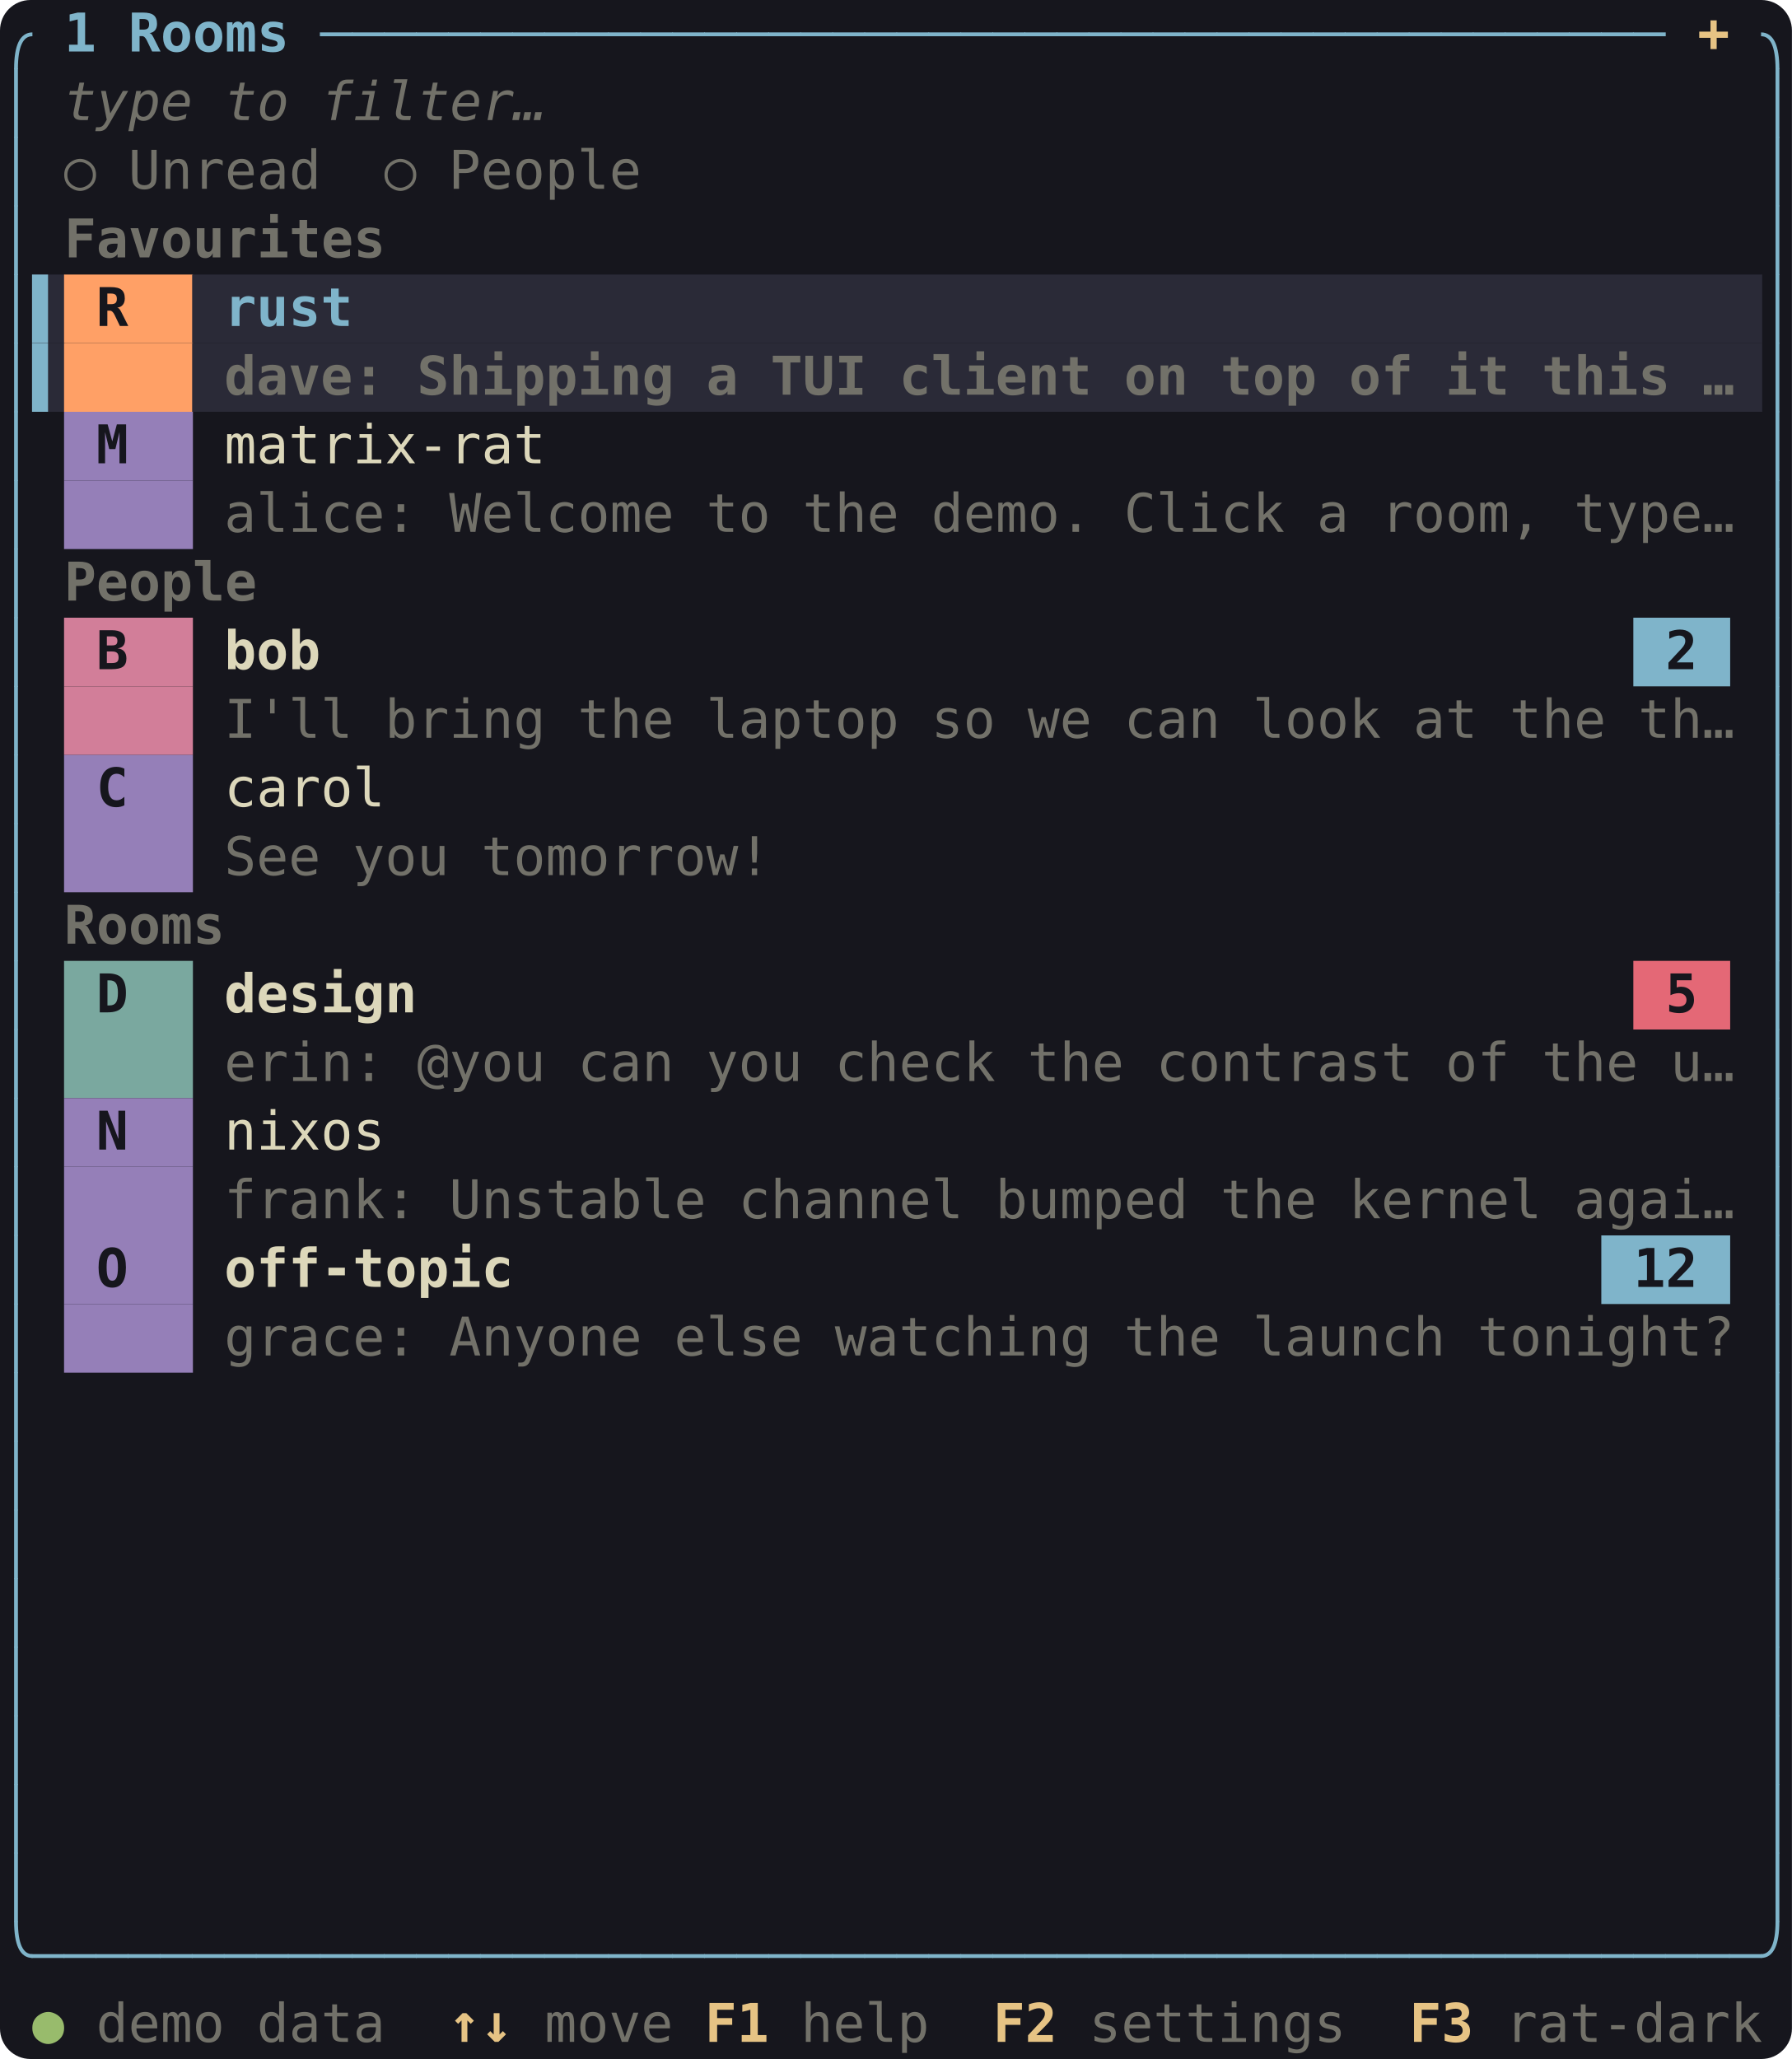
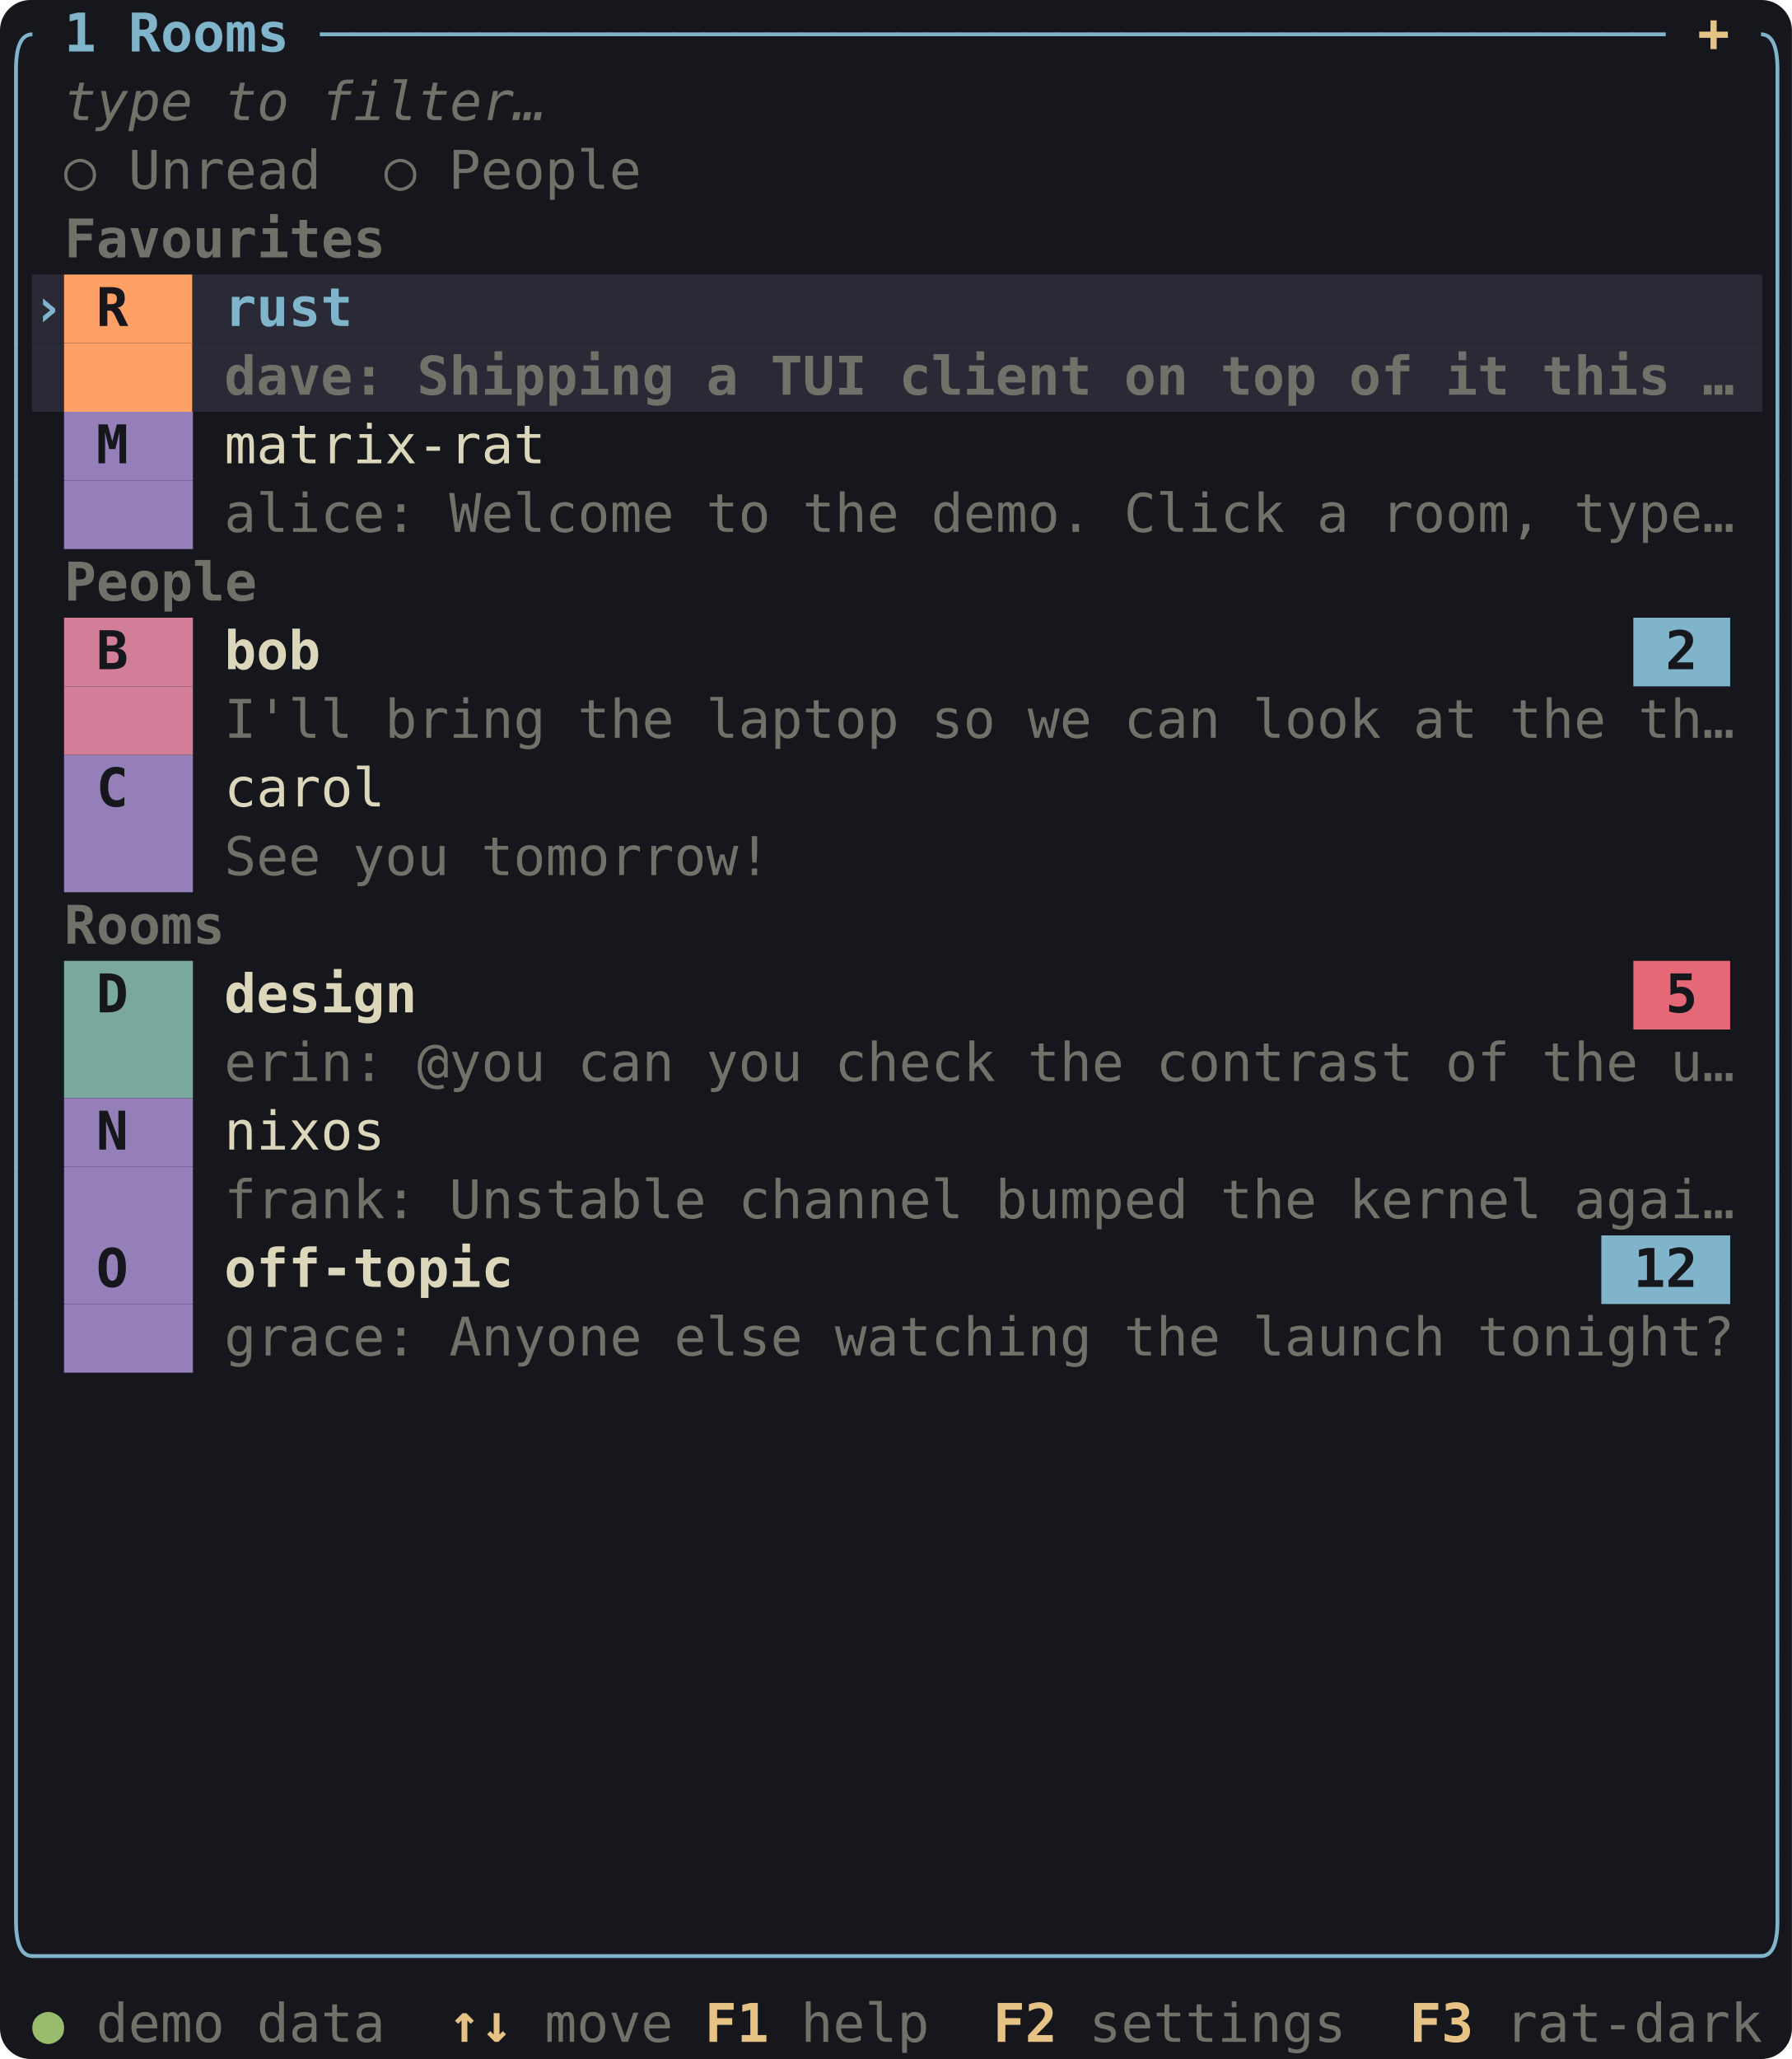
<svg xmlns="http://www.w3.org/2000/svg" viewBox="0 0 470 540" font-family="ui-monospace, 'JetBrains Mono', 'DejaVu Sans Mono', Menlo, Consolas, monospace" font-size="14">
  <clipPath id="screen">
    <rect width="470" height="540" rx="8" />
  </clipPath>
  <g clip-path="url(#screen)">
    <rect width="100%" height="100%" fill="#16161d" />
    <g fill="#7fb4ca" stroke="#7fb4ca">
      <path d="M4.2 18.1 Q4.2 9.0 8.5 9.0" stroke-width="1" fill="none" />
    </g>
    <text x="8.4" y="13.5" textLength="75.6" lengthAdjust="spacingAndGlyphs" xml:space="preserve" fill="#7fb4ca" font-weight="bold"> 1 Rooms </text>
    <g fill="#7fb4ca" stroke="#7fb4ca">
      <path d="M83.9 9.0 L92.5 9.0" stroke-width="1" fill="none" />
    </g>
    <g fill="#7fb4ca" stroke="#7fb4ca">
      <path d="M92.3 9.0 L100.9 9.0" stroke-width="1" fill="none" />
    </g>
    <g fill="#7fb4ca" stroke="#7fb4ca">
      <path d="M100.7 9.0 L109.3 9.0" stroke-width="1" fill="none" />
    </g>
    <g fill="#7fb4ca" stroke="#7fb4ca">
      <path d="M109.1 9.0 L117.7 9.0" stroke-width="1" fill="none" />
    </g>
    <g fill="#7fb4ca" stroke="#7fb4ca">
      <path d="M117.5 9.0 L126.1 9.0" stroke-width="1" fill="none" />
    </g>
    <g fill="#7fb4ca" stroke="#7fb4ca">
      <path d="M125.9 9.0 L134.5 9.0" stroke-width="1" fill="none" />
    </g>
    <g fill="#7fb4ca" stroke="#7fb4ca">
      <path d="M134.3 9.0 L142.9 9.0" stroke-width="1" fill="none" />
    </g>
    <g fill="#7fb4ca" stroke="#7fb4ca">
      <path d="M142.7 9.0 L151.3 9.0" stroke-width="1" fill="none" />
    </g>
    <g fill="#7fb4ca" stroke="#7fb4ca">
      <path d="M151.1 9.0 L159.7 9.0" stroke-width="1" fill="none" />
    </g>
    <g fill="#7fb4ca" stroke="#7fb4ca">
      <path d="M159.5 9.0 L168.1 9.0" stroke-width="1" fill="none" />
    </g>
    <g fill="#7fb4ca" stroke="#7fb4ca">
      <path d="M167.9 9.0 L176.5 9.0" stroke-width="1" fill="none" />
    </g>
    <g fill="#7fb4ca" stroke="#7fb4ca">
      <path d="M176.3 9.0 L184.9 9.0" stroke-width="1" fill="none" />
    </g>
    <g fill="#7fb4ca" stroke="#7fb4ca">
      <path d="M184.7 9.0 L193.3 9.0" stroke-width="1" fill="none" />
    </g>
    <g fill="#7fb4ca" stroke="#7fb4ca">
      <path d="M193.1 9.0 L201.7 9.0" stroke-width="1" fill="none" />
    </g>
    <g fill="#7fb4ca" stroke="#7fb4ca">
      <path d="M201.5 9.0 L210.1 9.0" stroke-width="1" fill="none" />
    </g>
    <g fill="#7fb4ca" stroke="#7fb4ca">
      <path d="M209.9 9.0 L218.5 9.0" stroke-width="1" fill="none" />
    </g>
    <g fill="#7fb4ca" stroke="#7fb4ca">
      <path d="M218.3 9.0 L226.9 9.0" stroke-width="1" fill="none" />
    </g>
    <g fill="#7fb4ca" stroke="#7fb4ca">
      <path d="M226.7 9.0 L235.3 9.0" stroke-width="1" fill="none" />
    </g>
    <g fill="#7fb4ca" stroke="#7fb4ca">
      <path d="M235.1 9.0 L243.7 9.0" stroke-width="1" fill="none" />
    </g>
    <g fill="#7fb4ca" stroke="#7fb4ca">
      <path d="M243.5 9.0 L252.1 9.0" stroke-width="1" fill="none" />
    </g>
    <g fill="#7fb4ca" stroke="#7fb4ca">
      <path d="M251.9 9.0 L260.5 9.0" stroke-width="1" fill="none" />
    </g>
    <g fill="#7fb4ca" stroke="#7fb4ca">
      <path d="M260.3 9.0 L268.9 9.0" stroke-width="1" fill="none" />
    </g>
    <g fill="#7fb4ca" stroke="#7fb4ca">
      <path d="M268.7 9.0 L277.3 9.0" stroke-width="1" fill="none" />
    </g>
    <g fill="#7fb4ca" stroke="#7fb4ca">
      <path d="M277.1 9.0 L285.7 9.0" stroke-width="1" fill="none" />
    </g>
    <g fill="#7fb4ca" stroke="#7fb4ca">
      <path d="M285.5 9.0 L294.1 9.0" stroke-width="1" fill="none" />
    </g>
    <g fill="#7fb4ca" stroke="#7fb4ca">
      <path d="M293.9 9.0 L302.5 9.0" stroke-width="1" fill="none" />
    </g>
    <g fill="#7fb4ca" stroke="#7fb4ca">
      <path d="M302.3 9.0 L310.9 9.0" stroke-width="1" fill="none" />
    </g>
    <g fill="#7fb4ca" stroke="#7fb4ca">
      <path d="M310.7 9.0 L319.3 9.0" stroke-width="1" fill="none" />
    </g>
    <g fill="#7fb4ca" stroke="#7fb4ca">
      <path d="M319.1 9.0 L327.7 9.0" stroke-width="1" fill="none" />
    </g>
    <g fill="#7fb4ca" stroke="#7fb4ca">
      <path d="M327.5 9.0 L336.1 9.0" stroke-width="1" fill="none" />
    </g>
    <g fill="#7fb4ca" stroke="#7fb4ca">
      <path d="M335.9 9.0 L344.5 9.0" stroke-width="1" fill="none" />
    </g>
    <g fill="#7fb4ca" stroke="#7fb4ca">
      <path d="M344.3 9.0 L352.9 9.0" stroke-width="1" fill="none" />
    </g>
    <g fill="#7fb4ca" stroke="#7fb4ca">
      <path d="M352.7 9.0 L361.3 9.0" stroke-width="1" fill="none" />
    </g>
    <g fill="#7fb4ca" stroke="#7fb4ca">
      <path d="M361.1 9.0 L369.7 9.0" stroke-width="1" fill="none" />
    </g>
    <g fill="#7fb4ca" stroke="#7fb4ca">
      <path d="M369.5 9.0 L378.1 9.0" stroke-width="1" fill="none" />
    </g>
    <g fill="#7fb4ca" stroke="#7fb4ca">
      <path d="M377.9 9.0 L386.5 9.0" stroke-width="1" fill="none" />
    </g>
    <g fill="#7fb4ca" stroke="#7fb4ca">
      <path d="M386.3 9.0 L394.9 9.0" stroke-width="1" fill="none" />
    </g>
    <g fill="#7fb4ca" stroke="#7fb4ca">
      <path d="M394.7 9.0 L403.3 9.0" stroke-width="1" fill="none" />
    </g>
    <g fill="#7fb4ca" stroke="#7fb4ca">
      <path d="M403.1 9.0 L411.7 9.0" stroke-width="1" fill="none" />
    </g>
    <g fill="#7fb4ca" stroke="#7fb4ca">
      <path d="M411.5 9.0 L420.1 9.0" stroke-width="1" fill="none" />
    </g>
    <g fill="#7fb4ca" stroke="#7fb4ca">
      <path d="M419.9 9.0 L428.5 9.0" stroke-width="1" fill="none" />
    </g>
    <g fill="#7fb4ca" stroke="#7fb4ca">
      <path d="M428.3 9.0 L436.9 9.0" stroke-width="1" fill="none" />
    </g>
    <text x="436.8" y="13.5" textLength="25.2" lengthAdjust="spacingAndGlyphs" xml:space="preserve" fill="#e6c384" font-weight="bold"> + </text>
    <g fill="#7fb4ca" stroke="#7fb4ca">
      <path d="M461.9 9.0 Q466.2 9.0 466.2 18.1" stroke-width="1" fill="none" />
    </g>
    <g fill="#7fb4ca" stroke="#7fb4ca">
      <path d="M4.2 17.9 L4.2 36.1" stroke-width="1" fill="none" />
    </g>
    <text x="8.4" y="31.5" textLength="134.4" lengthAdjust="spacingAndGlyphs" xml:space="preserve" fill="#727169" font-style="italic"> type to filter…</text>
    <g fill="#7fb4ca" stroke="#7fb4ca">
      <path d="M466.2 17.9 L466.2 36.1" stroke-width="1" fill="none" />
    </g>
    <g fill="#7fb4ca" stroke="#7fb4ca">
      <path d="M4.2 35.9 L4.2 54.1" stroke-width="1" fill="none" />
    </g>
    <text x="16.8" y="49.5" textLength="67.2" lengthAdjust="spacingAndGlyphs" xml:space="preserve" fill="#727169">○ Unread</text>
    <text x="100.8" y="49.5" textLength="67.2" lengthAdjust="spacingAndGlyphs" xml:space="preserve" fill="#727169">○ People</text>
    <g fill="#7fb4ca" stroke="#7fb4ca">
      <path d="M466.2 35.9 L466.2 54.1" stroke-width="1" fill="none" />
    </g>
    <g fill="#7fb4ca" stroke="#7fb4ca">
      <path d="M4.2 53.9 L4.2 72.1" stroke-width="1" fill="none" />
    </g>
    <text x="8.4" y="67.5" textLength="92.4" lengthAdjust="spacingAndGlyphs" xml:space="preserve" fill="#727169" font-weight="bold"> Favourites</text>
    <g fill="#7fb4ca" stroke="#7fb4ca">
      <path d="M466.2 53.9 L466.2 72.1" stroke-width="1" fill="none" />
    </g>
    <rect x="8.4" y="72.0" width="8.6" height="18" fill="#2a2a37" />
    <rect x="16.8" y="72.0" width="33.8" height="18" fill="#ffa066" />
    <rect x="50.4" y="72.0" width="411.8" height="18" fill="#2a2a37" />
    <g fill="#7fb4ca" stroke="#7fb4ca">
      <path d="M4.2 71.9 L4.2 90.1" stroke-width="1" fill="none" />
    </g>
-     <g fill="#7fb4ca" stroke="#7fb4ca">
-       <rect x="8.4" y="72.0" width="4.2" height="18.0" stroke="none" />
-     </g>
+     <text x="8.4" y="85.5" textLength="8.4" lengthAdjust="spacingAndGlyphs" xml:space="preserve" fill="#7fb4ca" font-weight="bold">›</text>
    <text x="16.8" y="85.5" textLength="33.6" lengthAdjust="spacingAndGlyphs" xml:space="preserve" fill="#16161d" font-weight="bold"> R  </text>
    <text x="50.4" y="85.5" textLength="411.6" lengthAdjust="spacingAndGlyphs" xml:space="preserve" fill="#7fb4ca" font-weight="bold"> rust                                            </text>
    <g fill="#7fb4ca" stroke="#7fb4ca">
      <path d="M466.2 71.9 L466.2 90.1" stroke-width="1" fill="none" />
    </g>
    <rect x="8.4" y="90.0" width="8.6" height="18" fill="#2a2a37" />
    <rect x="16.8" y="90.0" width="33.8" height="18" fill="#ffa066" />
    <rect x="50.4" y="90.0" width="411.8" height="18" fill="#2a2a37" />
    <g fill="#7fb4ca" stroke="#7fb4ca">
      <path d="M4.2 89.9 L4.2 108.1" stroke-width="1" fill="none" />
-     </g>
-     <g fill="#7fb4ca" stroke="#7fb4ca">
-       <rect x="8.4" y="90.0" width="4.2" height="18.0" stroke="none" />
    </g>
    <text x="58.8" y="103.5" textLength="394.8" lengthAdjust="spacingAndGlyphs" xml:space="preserve" fill="#727169" font-weight="bold">dave: Shipping a TUI client on top of it this …</text>
    <g fill="#7fb4ca" stroke="#7fb4ca">
      <path d="M466.2 89.9 L466.2 108.1" stroke-width="1" fill="none" />
    </g>
    <rect x="16.8" y="108.0" width="33.8" height="18" fill="#957fb8" />
    <g fill="#7fb4ca" stroke="#7fb4ca">
      <path d="M4.2 107.9 L4.2 126.1" stroke-width="1" fill="none" />
    </g>
    <text x="16.8" y="121.5" textLength="33.6" lengthAdjust="spacingAndGlyphs" xml:space="preserve" fill="#16161d" font-weight="bold"> M  </text>
    <text x="50.4" y="121.5" textLength="411.6" lengthAdjust="spacingAndGlyphs" xml:space="preserve" fill="#dcd7ba"> matrix-rat                                      </text>
    <g fill="#7fb4ca" stroke="#7fb4ca">
      <path d="M466.2 107.9 L466.2 126.1" stroke-width="1" fill="none" />
    </g>
    <rect x="16.8" y="126.0" width="33.8" height="18" fill="#957fb8" />
    <g fill="#7fb4ca" stroke="#7fb4ca">
      <path d="M4.2 125.9 L4.2 144.1" stroke-width="1" fill="none" />
    </g>
    <text x="58.8" y="139.5" textLength="394.8" lengthAdjust="spacingAndGlyphs" xml:space="preserve" fill="#727169">alice: Welcome to the demo. Click a room, type…</text>
    <g fill="#7fb4ca" stroke="#7fb4ca">
      <path d="M466.2 125.9 L466.2 144.1" stroke-width="1" fill="none" />
    </g>
    <g fill="#7fb4ca" stroke="#7fb4ca">
      <path d="M4.2 143.9 L4.2 162.1" stroke-width="1" fill="none" />
    </g>
    <text x="8.4" y="157.5" textLength="58.8" lengthAdjust="spacingAndGlyphs" xml:space="preserve" fill="#727169" font-weight="bold"> People</text>
    <g fill="#7fb4ca" stroke="#7fb4ca">
      <path d="M466.2 143.9 L466.2 162.1" stroke-width="1" fill="none" />
    </g>
    <rect x="16.8" y="162.0" width="33.8" height="18" fill="#d27e99" />
    <rect x="428.4" y="162.0" width="25.4" height="18" fill="#7fb4ca" />
    <g fill="#7fb4ca" stroke="#7fb4ca">
      <path d="M4.2 161.9 L4.2 180.1" stroke-width="1" fill="none" />
    </g>
    <text x="16.8" y="175.5" textLength="33.6" lengthAdjust="spacingAndGlyphs" xml:space="preserve" fill="#16161d" font-weight="bold"> B  </text>
    <text x="58.8" y="175.5" textLength="25.2" lengthAdjust="spacingAndGlyphs" xml:space="preserve" fill="#dcd7ba" font-weight="bold">bob</text>
    <text x="428.4" y="175.5" textLength="25.2" lengthAdjust="spacingAndGlyphs" xml:space="preserve" fill="#16161d" font-weight="bold"> 2 </text>
    <g fill="#7fb4ca" stroke="#7fb4ca">
      <path d="M466.2 161.9 L466.2 180.1" stroke-width="1" fill="none" />
    </g>
    <rect x="16.8" y="180.0" width="33.8" height="18" fill="#d27e99" />
    <g fill="#7fb4ca" stroke="#7fb4ca">
      <path d="M4.2 179.9 L4.2 198.1" stroke-width="1" fill="none" />
    </g>
    <text x="58.8" y="193.5" textLength="394.8" lengthAdjust="spacingAndGlyphs" xml:space="preserve" fill="#727169">I'll bring the laptop so we can look at the th…</text>
    <g fill="#7fb4ca" stroke="#7fb4ca">
      <path d="M466.2 179.9 L466.2 198.1" stroke-width="1" fill="none" />
    </g>
    <rect x="16.8" y="198.0" width="33.8" height="18" fill="#957fb8" />
    <g fill="#7fb4ca" stroke="#7fb4ca">
      <path d="M4.2 197.9 L4.2 216.1" stroke-width="1" fill="none" />
    </g>
    <text x="16.8" y="211.5" textLength="33.6" lengthAdjust="spacingAndGlyphs" xml:space="preserve" fill="#16161d" font-weight="bold"> C  </text>
    <text x="50.4" y="211.5" textLength="411.6" lengthAdjust="spacingAndGlyphs" xml:space="preserve" fill="#dcd7ba"> carol                                           </text>
    <g fill="#7fb4ca" stroke="#7fb4ca">
      <path d="M466.2 197.9 L466.2 216.1" stroke-width="1" fill="none" />
    </g>
    <rect x="16.8" y="216.0" width="33.8" height="18" fill="#957fb8" />
    <g fill="#7fb4ca" stroke="#7fb4ca">
      <path d="M4.2 215.9 L4.2 234.1" stroke-width="1" fill="none" />
    </g>
    <text x="58.8" y="229.5" textLength="142.8" lengthAdjust="spacingAndGlyphs" xml:space="preserve" fill="#727169">See you tomorrow!</text>
    <g fill="#7fb4ca" stroke="#7fb4ca">
      <path d="M466.2 215.9 L466.2 234.1" stroke-width="1" fill="none" />
    </g>
    <g fill="#7fb4ca" stroke="#7fb4ca">
      <path d="M4.2 233.9 L4.2 252.1" stroke-width="1" fill="none" />
    </g>
    <text x="8.4" y="247.5" textLength="50.4" lengthAdjust="spacingAndGlyphs" xml:space="preserve" fill="#727169" font-weight="bold"> Rooms</text>
    <g fill="#7fb4ca" stroke="#7fb4ca">
      <path d="M466.2 233.9 L466.2 252.1" stroke-width="1" fill="none" />
    </g>
    <rect x="16.8" y="252.0" width="33.8" height="18" fill="#7aa89f" />
    <rect x="428.4" y="252.0" width="25.4" height="18" fill="#e46876" />
    <g fill="#7fb4ca" stroke="#7fb4ca">
      <path d="M4.2 251.9 L4.2 270.1" stroke-width="1" fill="none" />
    </g>
    <text x="16.8" y="265.5" textLength="33.6" lengthAdjust="spacingAndGlyphs" xml:space="preserve" fill="#16161d" font-weight="bold"> D  </text>
    <text x="58.8" y="265.5" textLength="50.4" lengthAdjust="spacingAndGlyphs" xml:space="preserve" fill="#dcd7ba" font-weight="bold">design</text>
    <text x="428.4" y="265.5" textLength="25.2" lengthAdjust="spacingAndGlyphs" xml:space="preserve" fill="#16161d" font-weight="bold"> 5 </text>
    <g fill="#7fb4ca" stroke="#7fb4ca">
      <path d="M466.2 251.9 L466.2 270.1" stroke-width="1" fill="none" />
    </g>
    <rect x="16.8" y="270.0" width="33.8" height="18" fill="#7aa89f" />
    <g fill="#7fb4ca" stroke="#7fb4ca">
      <path d="M4.2 269.9 L4.2 288.1" stroke-width="1" fill="none" />
    </g>
    <text x="58.8" y="283.5" textLength="394.8" lengthAdjust="spacingAndGlyphs" xml:space="preserve" fill="#727169">erin: @you can you check the contrast of the u…</text>
    <g fill="#7fb4ca" stroke="#7fb4ca">
      <path d="M466.2 269.9 L466.2 288.1" stroke-width="1" fill="none" />
    </g>
    <rect x="16.8" y="288.0" width="33.8" height="18" fill="#957fb8" />
    <g fill="#7fb4ca" stroke="#7fb4ca">
      <path d="M4.2 287.9 L4.2 306.1" stroke-width="1" fill="none" />
    </g>
    <text x="16.8" y="301.5" textLength="33.6" lengthAdjust="spacingAndGlyphs" xml:space="preserve" fill="#16161d" font-weight="bold"> N  </text>
    <text x="50.4" y="301.5" textLength="411.6" lengthAdjust="spacingAndGlyphs" xml:space="preserve" fill="#dcd7ba"> nixos                                           </text>
    <g fill="#7fb4ca" stroke="#7fb4ca">
      <path d="M466.2 287.9 L466.2 306.1" stroke-width="1" fill="none" />
    </g>
    <rect x="16.8" y="306.0" width="33.8" height="18" fill="#957fb8" />
    <g fill="#7fb4ca" stroke="#7fb4ca">
      <path d="M4.2 305.9 L4.2 324.1" stroke-width="1" fill="none" />
    </g>
    <text x="58.8" y="319.5" textLength="394.8" lengthAdjust="spacingAndGlyphs" xml:space="preserve" fill="#727169">frank: Unstable channel bumped the kernel agai…</text>
    <g fill="#7fb4ca" stroke="#7fb4ca">
      <path d="M466.2 305.9 L466.2 324.1" stroke-width="1" fill="none" />
    </g>
    <rect x="16.8" y="324.0" width="33.8" height="18" fill="#957fb8" />
    <rect x="420.0" y="324.0" width="33.8" height="18" fill="#7fb4ca" />
    <g fill="#7fb4ca" stroke="#7fb4ca">
      <path d="M4.2 323.9 L4.2 342.1" stroke-width="1" fill="none" />
    </g>
    <text x="16.8" y="337.5" textLength="33.6" lengthAdjust="spacingAndGlyphs" xml:space="preserve" fill="#16161d" font-weight="bold"> O  </text>
    <text x="58.8" y="337.5" textLength="75.6" lengthAdjust="spacingAndGlyphs" xml:space="preserve" fill="#dcd7ba" font-weight="bold">off-topic</text>
    <text x="420.0" y="337.5" textLength="33.6" lengthAdjust="spacingAndGlyphs" xml:space="preserve" fill="#16161d" font-weight="bold"> 12 </text>
    <g fill="#7fb4ca" stroke="#7fb4ca">
      <path d="M466.2 323.9 L466.2 342.1" stroke-width="1" fill="none" />
    </g>
    <rect x="16.8" y="342.0" width="33.8" height="18" fill="#957fb8" />
    <g fill="#7fb4ca" stroke="#7fb4ca">
      <path d="M4.2 341.9 L4.2 360.1" stroke-width="1" fill="none" />
    </g>
    <text x="58.8" y="355.5" textLength="394.8" lengthAdjust="spacingAndGlyphs" xml:space="preserve" fill="#727169">grace: Anyone else watching the launch tonight?</text>
    <g fill="#7fb4ca" stroke="#7fb4ca">
      <path d="M466.2 341.9 L466.2 360.1" stroke-width="1" fill="none" />
    </g>
    <g fill="#7fb4ca" stroke="#7fb4ca">
      <path d="M4.2 359.9 L4.2 378.1" stroke-width="1" fill="none" />
    </g>
    <g fill="#7fb4ca" stroke="#7fb4ca">
      <path d="M466.2 359.9 L466.2 378.1" stroke-width="1" fill="none" />
    </g>
    <g fill="#7fb4ca" stroke="#7fb4ca">
      <path d="M4.2 377.9 L4.2 396.1" stroke-width="1" fill="none" />
    </g>
    <g fill="#7fb4ca" stroke="#7fb4ca">
      <path d="M466.2 377.9 L466.2 396.1" stroke-width="1" fill="none" />
    </g>
    <g fill="#7fb4ca" stroke="#7fb4ca">
      <path d="M4.2 395.9 L4.2 414.1" stroke-width="1" fill="none" />
    </g>
    <g fill="#7fb4ca" stroke="#7fb4ca">
      <path d="M466.2 395.9 L466.2 414.1" stroke-width="1" fill="none" />
    </g>
    <g fill="#7fb4ca" stroke="#7fb4ca">
      <path d="M4.2 413.9 L4.2 432.1" stroke-width="1" fill="none" />
    </g>
    <g fill="#7fb4ca" stroke="#7fb4ca">
      <path d="M466.2 413.9 L466.2 432.1" stroke-width="1" fill="none" />
    </g>
    <g fill="#7fb4ca" stroke="#7fb4ca">
      <path d="M4.2 431.9 L4.2 450.1" stroke-width="1" fill="none" />
    </g>
    <g fill="#7fb4ca" stroke="#7fb4ca">
      <path d="M466.2 431.9 L466.2 450.1" stroke-width="1" fill="none" />
    </g>
    <g fill="#7fb4ca" stroke="#7fb4ca">
      <path d="M4.2 449.9 L4.2 468.1" stroke-width="1" fill="none" />
    </g>
    <g fill="#7fb4ca" stroke="#7fb4ca">
      <path d="M466.2 449.9 L466.2 468.1" stroke-width="1" fill="none" />
    </g>
    <g fill="#7fb4ca" stroke="#7fb4ca">
      <path d="M4.2 467.9 L4.2 486.1" stroke-width="1" fill="none" />
    </g>
    <g fill="#7fb4ca" stroke="#7fb4ca">
      <path d="M466.2 467.9 L466.2 486.1" stroke-width="1" fill="none" />
    </g>
    <g fill="#7fb4ca" stroke="#7fb4ca">
      <path d="M4.2 485.9 L4.2 504.1" stroke-width="1" fill="none" />
    </g>
    <g fill="#7fb4ca" stroke="#7fb4ca">
      <path d="M466.2 485.9 L466.2 504.1" stroke-width="1" fill="none" />
    </g>
    <g fill="#7fb4ca" stroke="#7fb4ca">
      <path d="M4.2 503.9 Q4.2 513.0 8.5 513.0" stroke-width="1" fill="none" />
    </g>
    <g fill="#7fb4ca" stroke="#7fb4ca">
      <path d="M8.3 513.0 L16.9 513.0" stroke-width="1" fill="none" />
    </g>
    <g fill="#7fb4ca" stroke="#7fb4ca">
      <path d="M16.7 513.0 L25.3 513.0" stroke-width="1" fill="none" />
    </g>
    <g fill="#7fb4ca" stroke="#7fb4ca">
      <path d="M25.1 513.0 L33.7 513.0" stroke-width="1" fill="none" />
    </g>
    <g fill="#7fb4ca" stroke="#7fb4ca">
      <path d="M33.5 513.0 L42.1 513.0" stroke-width="1" fill="none" />
    </g>
    <g fill="#7fb4ca" stroke="#7fb4ca">
      <path d="M41.9 513.0 L50.5 513.0" stroke-width="1" fill="none" />
    </g>
    <g fill="#7fb4ca" stroke="#7fb4ca">
      <path d="M50.3 513.0 L58.9 513.0" stroke-width="1" fill="none" />
    </g>
    <g fill="#7fb4ca" stroke="#7fb4ca">
      <path d="M58.7 513.0 L67.3 513.0" stroke-width="1" fill="none" />
    </g>
    <g fill="#7fb4ca" stroke="#7fb4ca">
      <path d="M67.1 513.0 L75.7 513.0" stroke-width="1" fill="none" />
    </g>
    <g fill="#7fb4ca" stroke="#7fb4ca">
      <path d="M75.5 513.0 L84.1 513.0" stroke-width="1" fill="none" />
    </g>
    <g fill="#7fb4ca" stroke="#7fb4ca">
      <path d="M83.9 513.0 L92.5 513.0" stroke-width="1" fill="none" />
    </g>
    <g fill="#7fb4ca" stroke="#7fb4ca">
      <path d="M92.3 513.0 L100.9 513.0" stroke-width="1" fill="none" />
    </g>
    <g fill="#7fb4ca" stroke="#7fb4ca">
      <path d="M100.7 513.0 L109.3 513.0" stroke-width="1" fill="none" />
    </g>
    <g fill="#7fb4ca" stroke="#7fb4ca">
      <path d="M109.1 513.0 L117.7 513.0" stroke-width="1" fill="none" />
    </g>
    <g fill="#7fb4ca" stroke="#7fb4ca">
      <path d="M117.5 513.0 L126.1 513.0" stroke-width="1" fill="none" />
    </g>
    <g fill="#7fb4ca" stroke="#7fb4ca">
      <path d="M125.9 513.0 L134.5 513.0" stroke-width="1" fill="none" />
    </g>
    <g fill="#7fb4ca" stroke="#7fb4ca">
      <path d="M134.3 513.0 L142.9 513.0" stroke-width="1" fill="none" />
    </g>
    <g fill="#7fb4ca" stroke="#7fb4ca">
      <path d="M142.7 513.0 L151.3 513.0" stroke-width="1" fill="none" />
    </g>
    <g fill="#7fb4ca" stroke="#7fb4ca">
      <path d="M151.1 513.0 L159.7 513.0" stroke-width="1" fill="none" />
    </g>
    <g fill="#7fb4ca" stroke="#7fb4ca">
      <path d="M159.5 513.0 L168.1 513.0" stroke-width="1" fill="none" />
    </g>
    <g fill="#7fb4ca" stroke="#7fb4ca">
      <path d="M167.9 513.0 L176.5 513.0" stroke-width="1" fill="none" />
    </g>
    <g fill="#7fb4ca" stroke="#7fb4ca">
      <path d="M176.3 513.0 L184.9 513.0" stroke-width="1" fill="none" />
    </g>
    <g fill="#7fb4ca" stroke="#7fb4ca">
      <path d="M184.7 513.0 L193.3 513.0" stroke-width="1" fill="none" />
    </g>
    <g fill="#7fb4ca" stroke="#7fb4ca">
      <path d="M193.1 513.0 L201.7 513.0" stroke-width="1" fill="none" />
    </g>
    <g fill="#7fb4ca" stroke="#7fb4ca">
      <path d="M201.5 513.0 L210.1 513.0" stroke-width="1" fill="none" />
    </g>
    <g fill="#7fb4ca" stroke="#7fb4ca">
      <path d="M209.9 513.0 L218.5 513.0" stroke-width="1" fill="none" />
    </g>
    <g fill="#7fb4ca" stroke="#7fb4ca">
      <path d="M218.3 513.0 L226.9 513.0" stroke-width="1" fill="none" />
    </g>
    <g fill="#7fb4ca" stroke="#7fb4ca">
      <path d="M226.7 513.0 L235.3 513.0" stroke-width="1" fill="none" />
    </g>
    <g fill="#7fb4ca" stroke="#7fb4ca">
      <path d="M235.1 513.0 L243.7 513.0" stroke-width="1" fill="none" />
    </g>
    <g fill="#7fb4ca" stroke="#7fb4ca">
      <path d="M243.5 513.0 L252.1 513.0" stroke-width="1" fill="none" />
    </g>
    <g fill="#7fb4ca" stroke="#7fb4ca">
      <path d="M251.9 513.0 L260.5 513.0" stroke-width="1" fill="none" />
    </g>
    <g fill="#7fb4ca" stroke="#7fb4ca">
      <path d="M260.3 513.0 L268.9 513.0" stroke-width="1" fill="none" />
    </g>
    <g fill="#7fb4ca" stroke="#7fb4ca">
      <path d="M268.7 513.0 L277.3 513.0" stroke-width="1" fill="none" />
    </g>
    <g fill="#7fb4ca" stroke="#7fb4ca">
      <path d="M277.1 513.0 L285.7 513.0" stroke-width="1" fill="none" />
    </g>
    <g fill="#7fb4ca" stroke="#7fb4ca">
      <path d="M285.5 513.0 L294.1 513.0" stroke-width="1" fill="none" />
    </g>
    <g fill="#7fb4ca" stroke="#7fb4ca">
      <path d="M293.9 513.0 L302.5 513.0" stroke-width="1" fill="none" />
    </g>
    <g fill="#7fb4ca" stroke="#7fb4ca">
      <path d="M302.3 513.0 L310.9 513.0" stroke-width="1" fill="none" />
    </g>
    <g fill="#7fb4ca" stroke="#7fb4ca">
      <path d="M310.7 513.0 L319.3 513.0" stroke-width="1" fill="none" />
    </g>
    <g fill="#7fb4ca" stroke="#7fb4ca">
      <path d="M319.1 513.0 L327.7 513.0" stroke-width="1" fill="none" />
    </g>
    <g fill="#7fb4ca" stroke="#7fb4ca">
      <path d="M327.5 513.0 L336.1 513.0" stroke-width="1" fill="none" />
    </g>
    <g fill="#7fb4ca" stroke="#7fb4ca">
      <path d="M335.9 513.0 L344.5 513.0" stroke-width="1" fill="none" />
    </g>
    <g fill="#7fb4ca" stroke="#7fb4ca">
      <path d="M344.3 513.0 L352.9 513.0" stroke-width="1" fill="none" />
    </g>
    <g fill="#7fb4ca" stroke="#7fb4ca">
      <path d="M352.7 513.0 L361.3 513.0" stroke-width="1" fill="none" />
    </g>
    <g fill="#7fb4ca" stroke="#7fb4ca">
      <path d="M361.1 513.0 L369.7 513.0" stroke-width="1" fill="none" />
    </g>
    <g fill="#7fb4ca" stroke="#7fb4ca">
      <path d="M369.5 513.0 L378.1 513.0" stroke-width="1" fill="none" />
    </g>
    <g fill="#7fb4ca" stroke="#7fb4ca">
      <path d="M377.9 513.0 L386.5 513.0" stroke-width="1" fill="none" />
    </g>
    <g fill="#7fb4ca" stroke="#7fb4ca">
      <path d="M386.3 513.0 L394.9 513.0" stroke-width="1" fill="none" />
    </g>
    <g fill="#7fb4ca" stroke="#7fb4ca">
      <path d="M394.7 513.0 L403.3 513.0" stroke-width="1" fill="none" />
    </g>
    <g fill="#7fb4ca" stroke="#7fb4ca">
      <path d="M403.1 513.0 L411.7 513.0" stroke-width="1" fill="none" />
    </g>
    <g fill="#7fb4ca" stroke="#7fb4ca">
      <path d="M411.5 513.0 L420.1 513.0" stroke-width="1" fill="none" />
    </g>
    <g fill="#7fb4ca" stroke="#7fb4ca">
      <path d="M419.9 513.0 L428.5 513.0" stroke-width="1" fill="none" />
    </g>
    <g fill="#7fb4ca" stroke="#7fb4ca">
      <path d="M428.3 513.0 L436.9 513.0" stroke-width="1" fill="none" />
    </g>
    <g fill="#7fb4ca" stroke="#7fb4ca">
      <path d="M436.7 513.0 L445.3 513.0" stroke-width="1" fill="none" />
    </g>
    <g fill="#7fb4ca" stroke="#7fb4ca">
      <path d="M445.1 513.0 L453.7 513.0" stroke-width="1" fill="none" />
    </g>
    <g fill="#7fb4ca" stroke="#7fb4ca">
      <path d="M453.5 513.0 L462.1 513.0" stroke-width="1" fill="none" />
    </g>
    <g fill="#7fb4ca" stroke="#7fb4ca">
      <path d="M461.9 513.0 Q466.2 513.0 466.2 503.9" stroke-width="1" fill="none" />
    </g>
    <text x="0.0" y="535.5" textLength="25.2" lengthAdjust="spacingAndGlyphs" xml:space="preserve" fill="#98bb6c"> ● </text>
    <text x="25.2" y="535.5" textLength="92.4" lengthAdjust="spacingAndGlyphs" xml:space="preserve" fill="#727169">demo data  </text>
    <text x="117.6" y="535.5" textLength="16.8" lengthAdjust="spacingAndGlyphs" xml:space="preserve" fill="#e6c384" font-weight="bold">↑↓</text>
    <text x="134.4" y="535.5" textLength="42.0" lengthAdjust="spacingAndGlyphs" xml:space="preserve" fill="#727169"> move</text>
    <text x="176.4" y="535.5" textLength="25.2" lengthAdjust="spacingAndGlyphs" xml:space="preserve" fill="#e6c384" font-weight="bold"> F1</text>
    <text x="201.6" y="535.5" textLength="50.4" lengthAdjust="spacingAndGlyphs" xml:space="preserve" fill="#727169"> help </text>
    <text x="252.0" y="535.5" textLength="25.2" lengthAdjust="spacingAndGlyphs" xml:space="preserve" fill="#e6c384" font-weight="bold"> F2</text>
    <text x="277.2" y="535.5" textLength="84.0" lengthAdjust="spacingAndGlyphs" xml:space="preserve" fill="#727169"> settings </text>
    <text x="361.2" y="535.5" textLength="25.2" lengthAdjust="spacingAndGlyphs" xml:space="preserve" fill="#e6c384" font-weight="bold"> F3</text>
    <text x="386.4" y="535.5" textLength="84.0" lengthAdjust="spacingAndGlyphs" xml:space="preserve" fill="#727169"> rat-dark </text>
  </g>
</svg>
